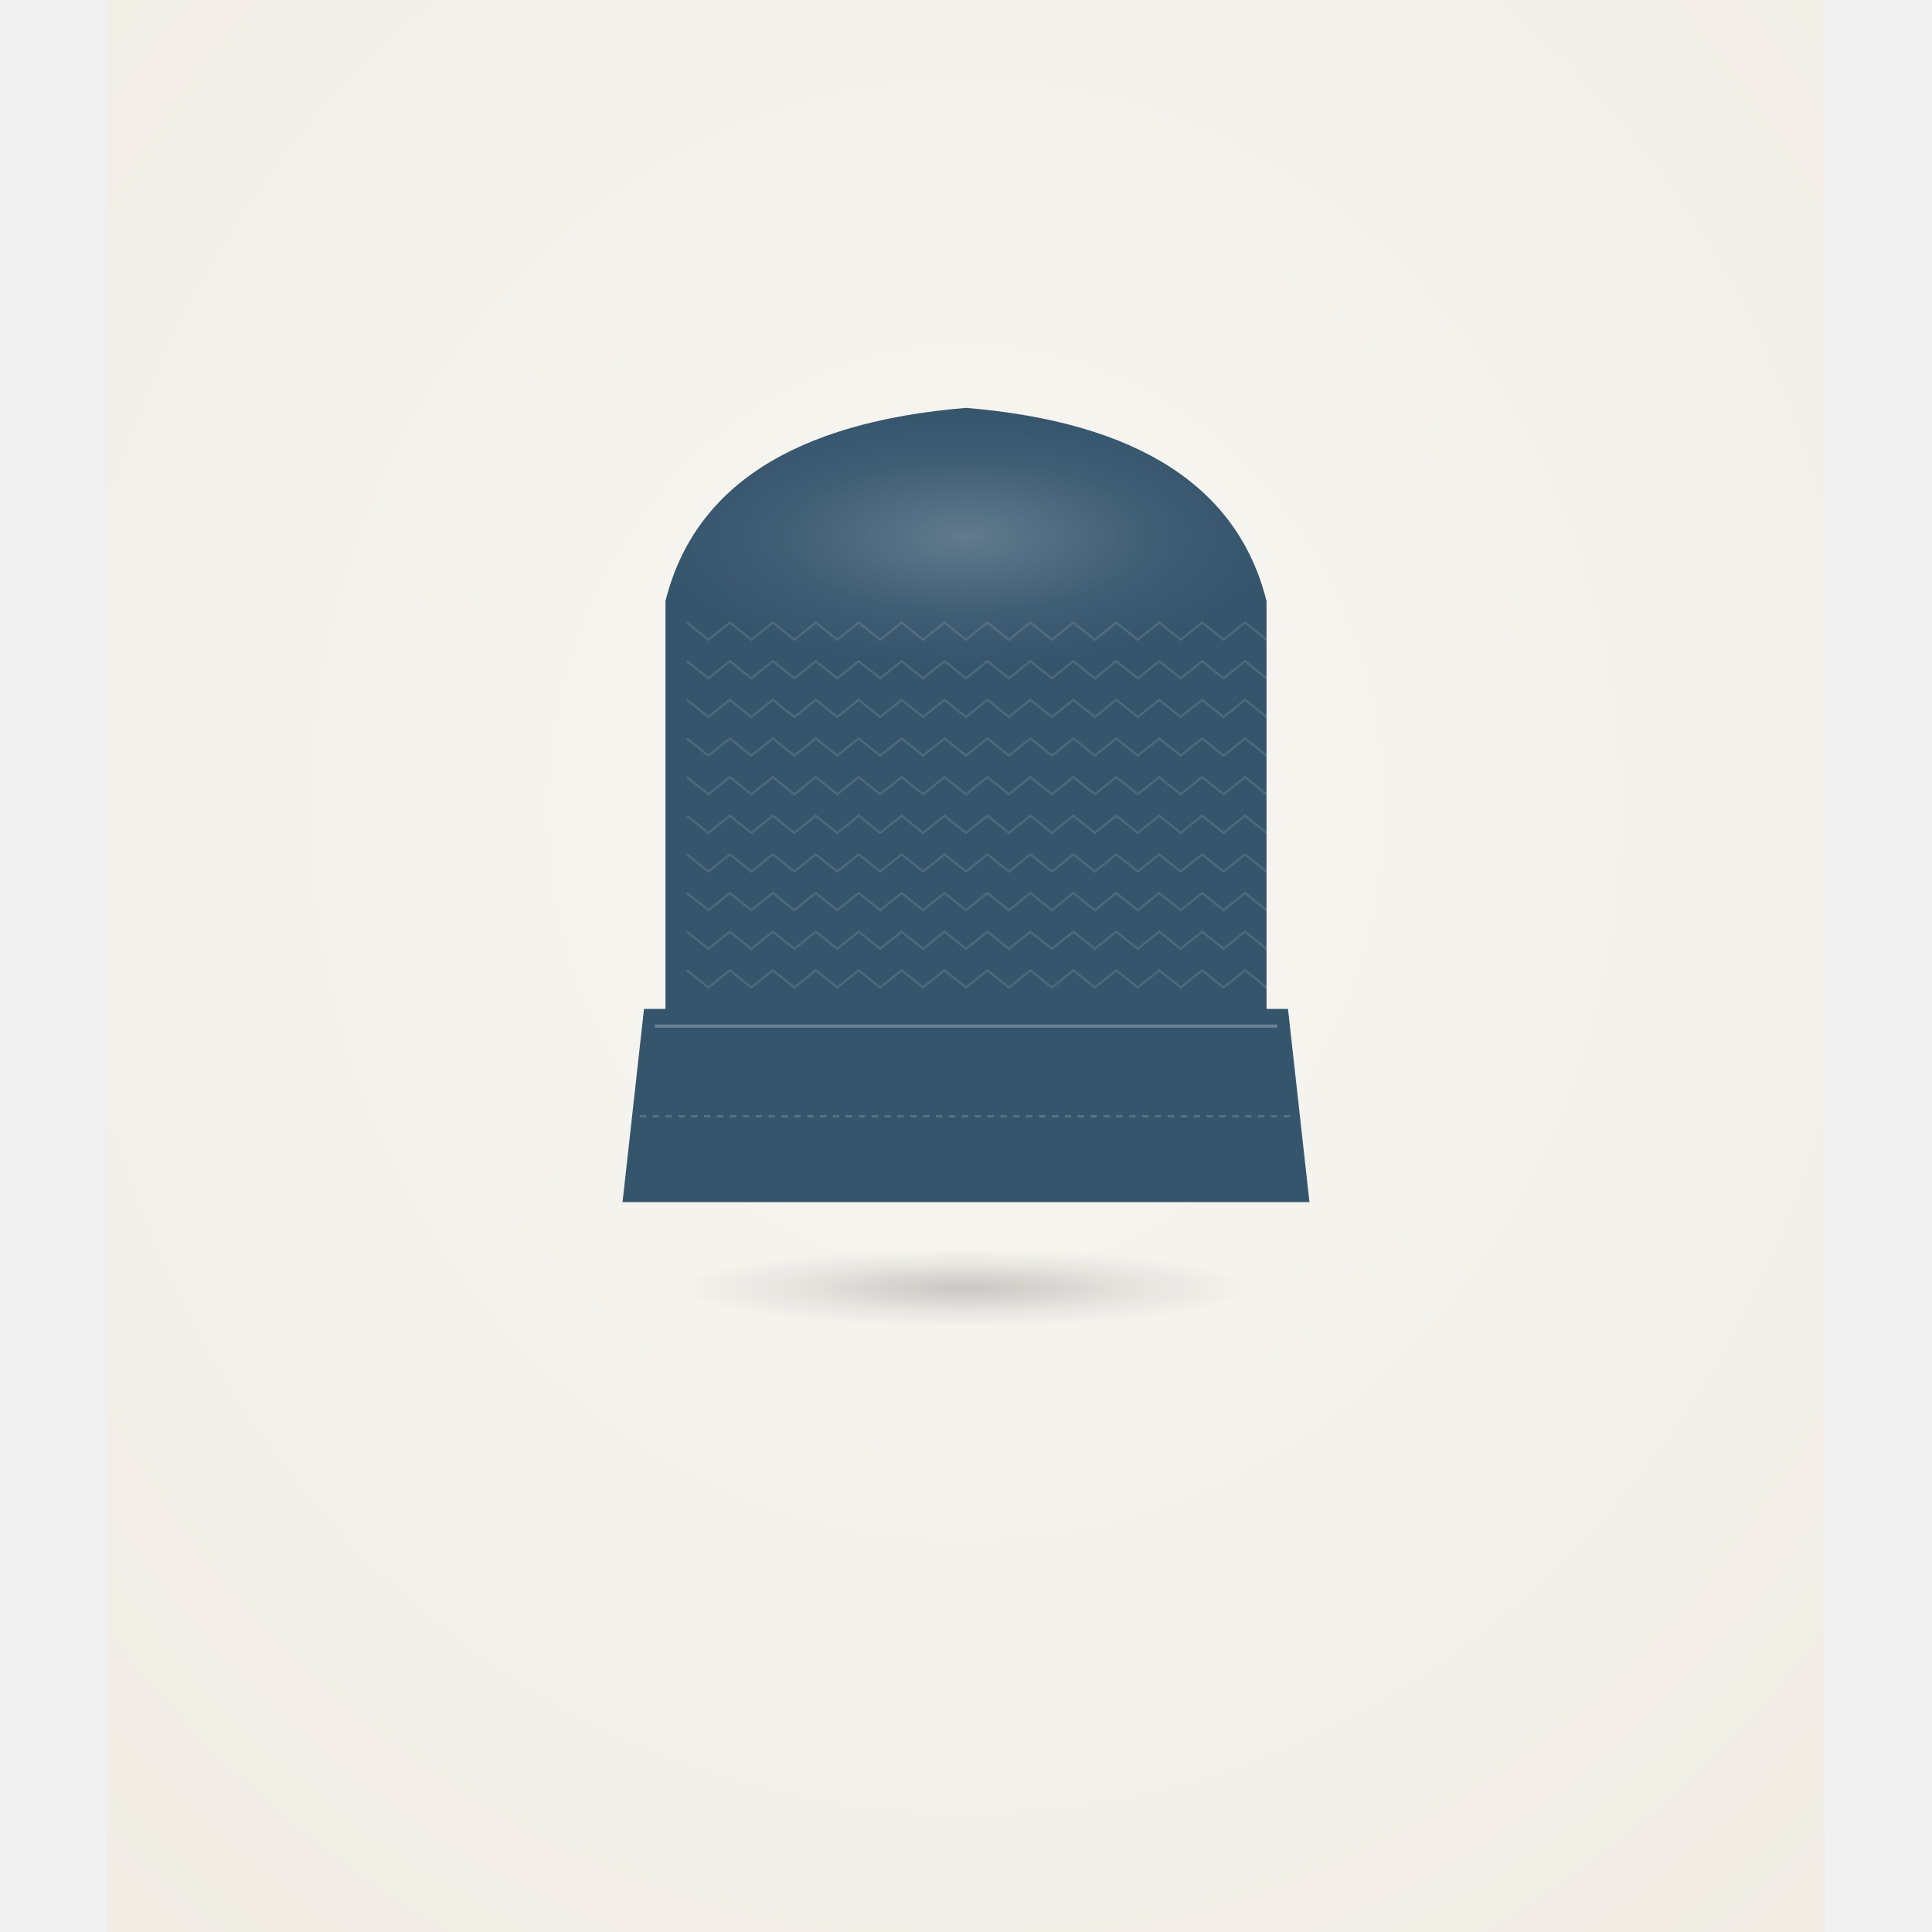
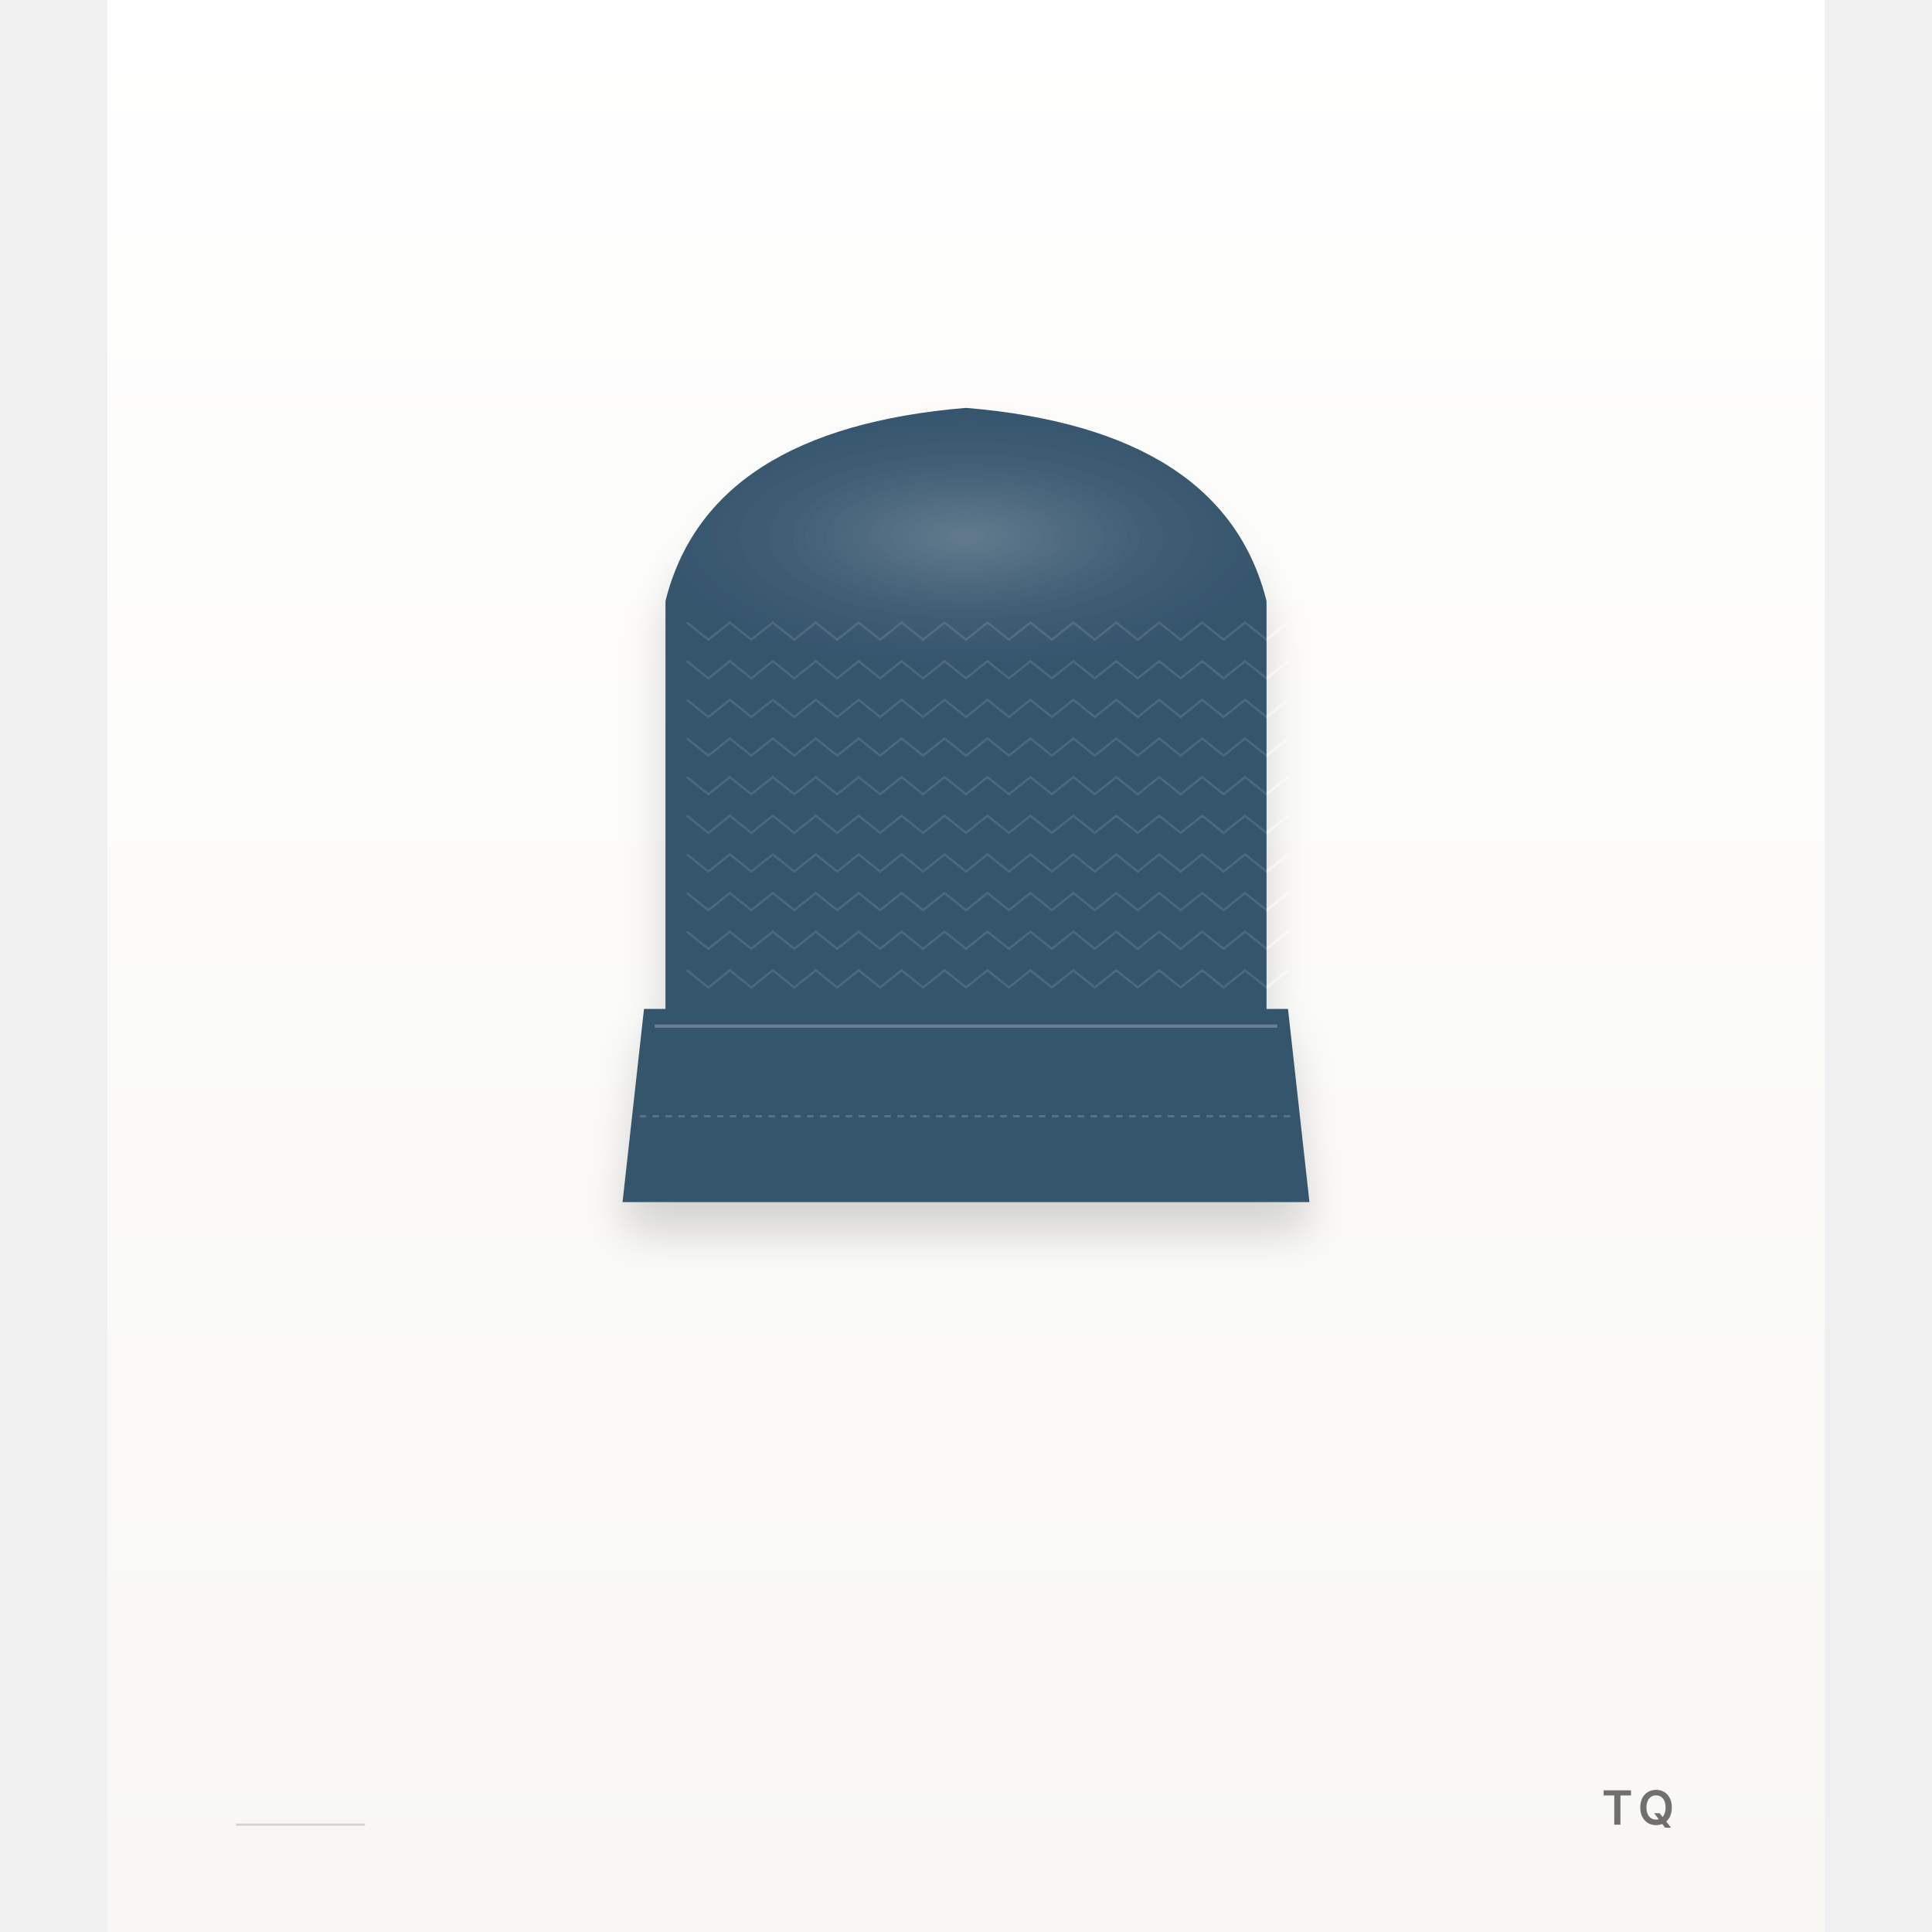
<svg xmlns="http://www.w3.org/2000/svg" viewBox="0 0 800 900" width="600" height="600" preserveAspectRatio="xMidYMid meet" role="img" aria-label="tuque">
  <defs>
-     <radialGradient id="bg-cat-tuque" cx="50%" cy="42%" r="75%">
-       <stop offset="0%" stop-color="#F8F7F3" />
-       <stop offset="100%" stop-color="#F0ECE4" />
-     </radialGradient>
+     <linearGradient id="bg-cat-tuque" x1="0" y1="0" x2="0" y2="1">
+       <stop offset="0%" stop-color="#FFFFFF" />
+       <stop offset="100%" stop-color="#F8F7F3" />
+     </linearGradient>
    <radialGradient id="hl-cat-tuque" cx="50%" cy="50%" r="50%">
      <stop offset="0%" stop-color="#FFFFFF" stop-opacity="0.22" />
      <stop offset="60%" stop-color="#FFFFFF" stop-opacity="0.05" />
      <stop offset="100%" stop-color="#FFFFFF" stop-opacity="0" />
    </radialGradient>
-     <radialGradient id="gnd-cat-tuque" cx="50%" cy="50%" r="50%">
-       <stop offset="0%" stop-color="#000000" stop-opacity="0.18" />
-       <stop offset="60%" stop-color="#000000" stop-opacity="0.06" />
-       <stop offset="100%" stop-color="#000000" stop-opacity="0" />
-     </radialGradient>
+     <filter id="cat-shadow-tuque" x="-20%" y="-10%" width="140%" height="130%">
+       <feGaussianBlur in="SourceAlpha" stdDeviation="10" />
+       <feOffset dx="0" dy="14" />
+       <feComponentTransfer>
+         <feFuncA type="linear" slope="0.16" />
+       </feComponentTransfer>
+       <feMerge>
+         <feMergeNode />
+         <feMergeNode in="SourceGraphic" />
+       </feMerge>
+     </filter>
  </defs>
  <rect width="800" height="900" fill="url(#bg-cat-tuque)" />
-   <ellipse cx="400" cy="600" rx="134.4" ry="18" fill="url(#gnd-cat-tuque)" />
-   <g>
+   <g filter="url(#cat-shadow-tuque)">
    <path d="M 260 280 Q 280 200 400 190 Q 520 200 540 280 L 540 480 L 260 480 Z" fill="#35556D" stroke="none" stroke-width="0" stroke-linejoin="round" />
    <path d="M 250 470 L 550 470 L 560 560 L 240 560 Z" fill="#35556D" stroke="none" stroke-width="0" stroke-linejoin="round" />
    <ellipse cx="400" cy="250" rx="144" ry="60" fill="url(#hl-cat-tuque)" />
    <path d="M 270 290 L 280 298 L 290 290 L 300 298 L 310 290 L 320 298 L 330 290 L 340 298 L 350 290 L 360 298 L 370 290 L 380 298 L 390 290 L 400 298 L 410 290 L 420 298 L 430 290 L 440 298 L 450 290 L 460 298 L 470 290 L 480 298 L 490 290 L 500 298 L 510 290 L 520 298 L 530 290 L 540 298 L 550 290" fill="none" stroke="#FFFFFF" stroke-opacity="0.12" stroke-width="1" />
    <path d="M 270 308 L 280 316 L 290 308 L 300 316 L 310 308 L 320 316 L 330 308 L 340 316 L 350 308 L 360 316 L 370 308 L 380 316 L 390 308 L 400 316 L 410 308 L 420 316 L 430 308 L 440 316 L 450 308 L 460 316 L 470 308 L 480 316 L 490 308 L 500 316 L 510 308 L 520 316 L 530 308 L 540 316 L 550 308" fill="none" stroke="#FFFFFF" stroke-opacity="0.12" stroke-width="1" />
    <path d="M 270 326 L 280 334 L 290 326 L 300 334 L 310 326 L 320 334 L 330 326 L 340 334 L 350 326 L 360 334 L 370 326 L 380 334 L 390 326 L 400 334 L 410 326 L 420 334 L 430 326 L 440 334 L 450 326 L 460 334 L 470 326 L 480 334 L 490 326 L 500 334 L 510 326 L 520 334 L 530 326 L 540 334 L 550 326" fill="none" stroke="#FFFFFF" stroke-opacity="0.12" stroke-width="1" />
    <path d="M 270 344 L 280 352 L 290 344 L 300 352 L 310 344 L 320 352 L 330 344 L 340 352 L 350 344 L 360 352 L 370 344 L 380 352 L 390 344 L 400 352 L 410 344 L 420 352 L 430 344 L 440 352 L 450 344 L 460 352 L 470 344 L 480 352 L 490 344 L 500 352 L 510 344 L 520 352 L 530 344 L 540 352 L 550 344" fill="none" stroke="#FFFFFF" stroke-opacity="0.12" stroke-width="1" />
    <path d="M 270 362 L 280 370 L 290 362 L 300 370 L 310 362 L 320 370 L 330 362 L 340 370 L 350 362 L 360 370 L 370 362 L 380 370 L 390 362 L 400 370 L 410 362 L 420 370 L 430 362 L 440 370 L 450 362 L 460 370 L 470 362 L 480 370 L 490 362 L 500 370 L 510 362 L 520 370 L 530 362 L 540 370 L 550 362" fill="none" stroke="#FFFFFF" stroke-opacity="0.12" stroke-width="1" />
    <path d="M 270 380 L 280 388 L 290 380 L 300 388 L 310 380 L 320 388 L 330 380 L 340 388 L 350 380 L 360 388 L 370 380 L 380 388 L 390 380 L 400 388 L 410 380 L 420 388 L 430 380 L 440 388 L 450 380 L 460 388 L 470 380 L 480 388 L 490 380 L 500 388 L 510 380 L 520 388 L 530 380 L 540 388 L 550 380" fill="none" stroke="#FFFFFF" stroke-opacity="0.12" stroke-width="1" />
    <path d="M 270 398 L 280 406 L 290 398 L 300 406 L 310 398 L 320 406 L 330 398 L 340 406 L 350 398 L 360 406 L 370 398 L 380 406 L 390 398 L 400 406 L 410 398 L 420 406 L 430 398 L 440 406 L 450 398 L 460 406 L 470 398 L 480 406 L 490 398 L 500 406 L 510 398 L 520 406 L 530 398 L 540 406 L 550 398" fill="none" stroke="#FFFFFF" stroke-opacity="0.12" stroke-width="1" />
    <path d="M 270 416 L 280 424 L 290 416 L 300 424 L 310 416 L 320 424 L 330 416 L 340 424 L 350 416 L 360 424 L 370 416 L 380 424 L 390 416 L 400 424 L 410 416 L 420 424 L 430 416 L 440 424 L 450 416 L 460 424 L 470 416 L 480 424 L 490 416 L 500 424 L 510 416 L 520 424 L 530 416 L 540 424 L 550 416" fill="none" stroke="#FFFFFF" stroke-opacity="0.12" stroke-width="1" />
    <path d="M 270 434 L 280 442 L 290 434 L 300 442 L 310 434 L 320 442 L 330 434 L 340 442 L 350 434 L 360 442 L 370 434 L 380 442 L 390 434 L 400 442 L 410 434 L 420 442 L 430 434 L 440 442 L 450 434 L 460 442 L 470 434 L 480 442 L 490 434 L 500 442 L 510 434 L 520 442 L 530 434 L 540 442 L 550 434" fill="none" stroke="#FFFFFF" stroke-opacity="0.12" stroke-width="1" />
    <path d="M 270 452 L 280 460 L 290 452 L 300 460 L 310 452 L 320 460 L 330 452 L 340 460 L 350 452 L 360 460 L 370 452 L 380 460 L 390 452 L 400 460 L 410 452 L 420 460 L 430 452 L 440 460 L 450 452 L 460 460 L 470 452 L 480 460 L 490 452 L 500 460 L 510 452 L 520 460 L 530 452 L 540 460 L 550 452" fill="none" stroke="#FFFFFF" stroke-opacity="0.12" stroke-width="1" />
    <line x1="255" y1="478" x2="545" y2="478" stroke="#FFFFFF" stroke-opacity="0.252" stroke-width="1.5" />
    <line x1="248" y1="520" x2="552" y2="520" stroke="#FFFFFF" stroke-opacity="0.18" stroke-width="1" stroke-dasharray="3 3" />
  </g>
+   <text x="730" y="850" font-family="Inter, system-ui" font-size="22" font-weight="600" fill="undefined" fill-opacity="0.55" text-anchor="end" letter-spacing="3">TQ</text>
+   <line x1="60" y1="850" x2="120" y2="850" stroke="#5C636B" stroke-opacity="0.25" stroke-width="1" />
</svg>
